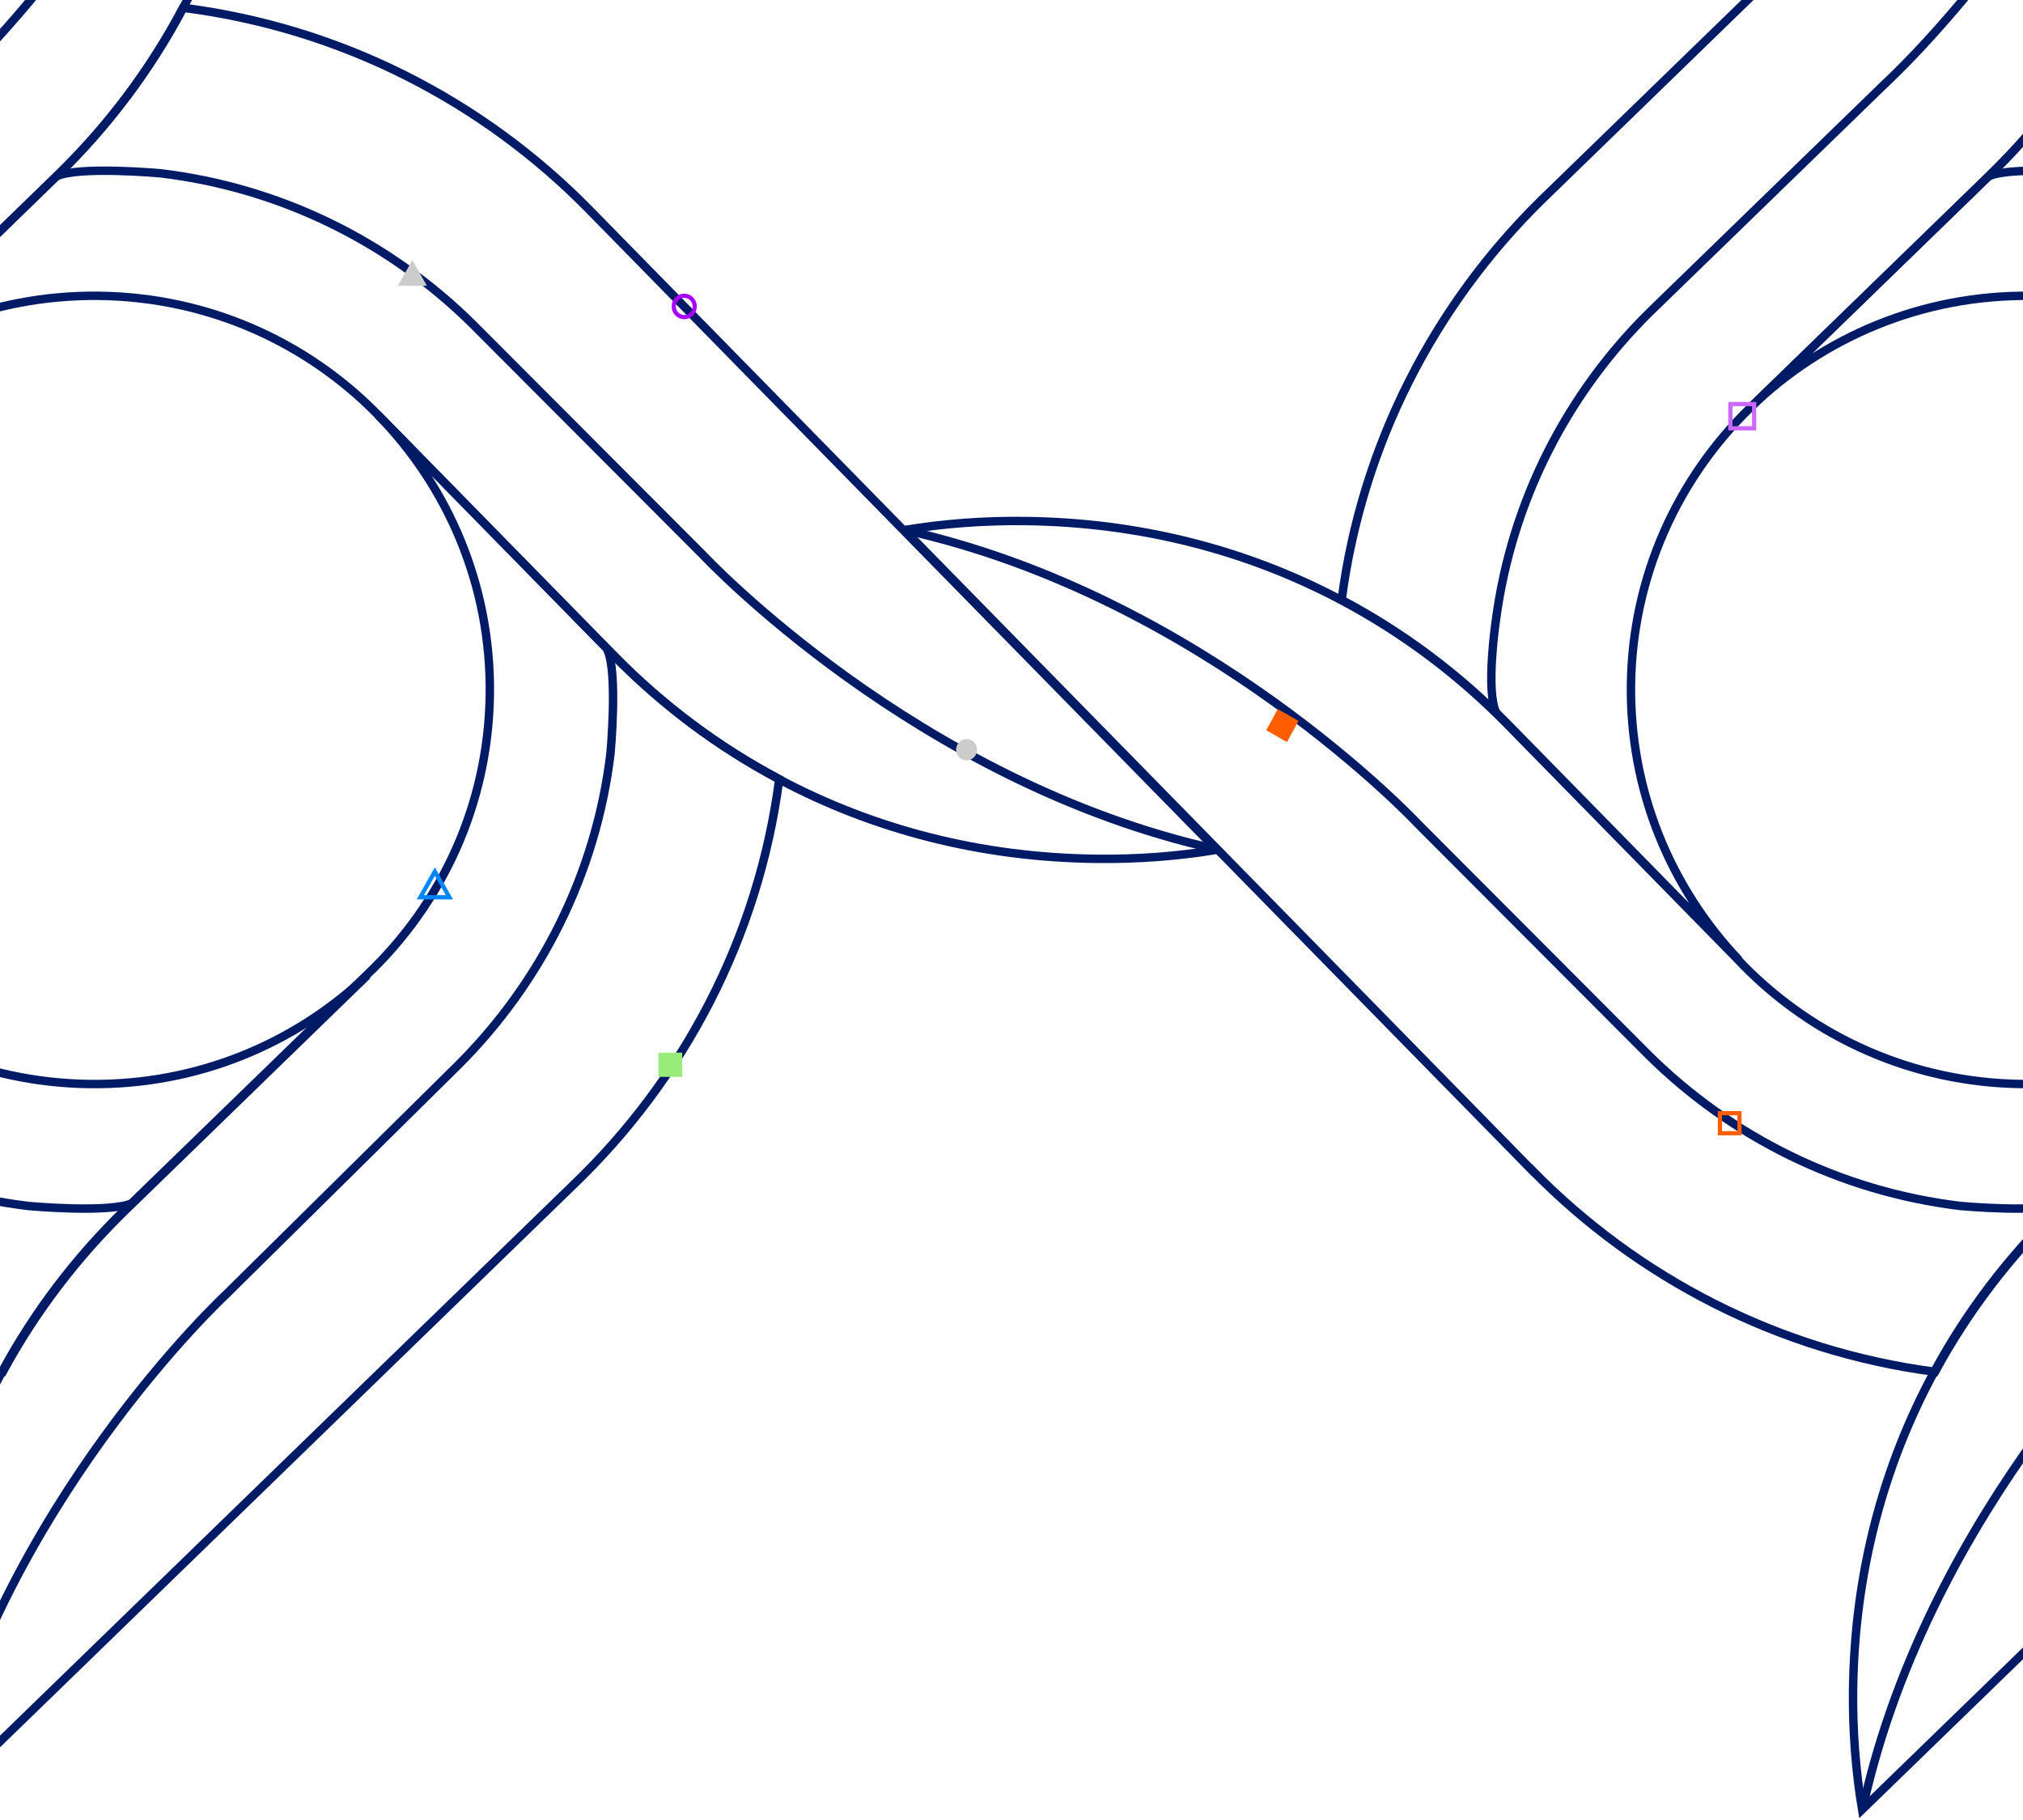
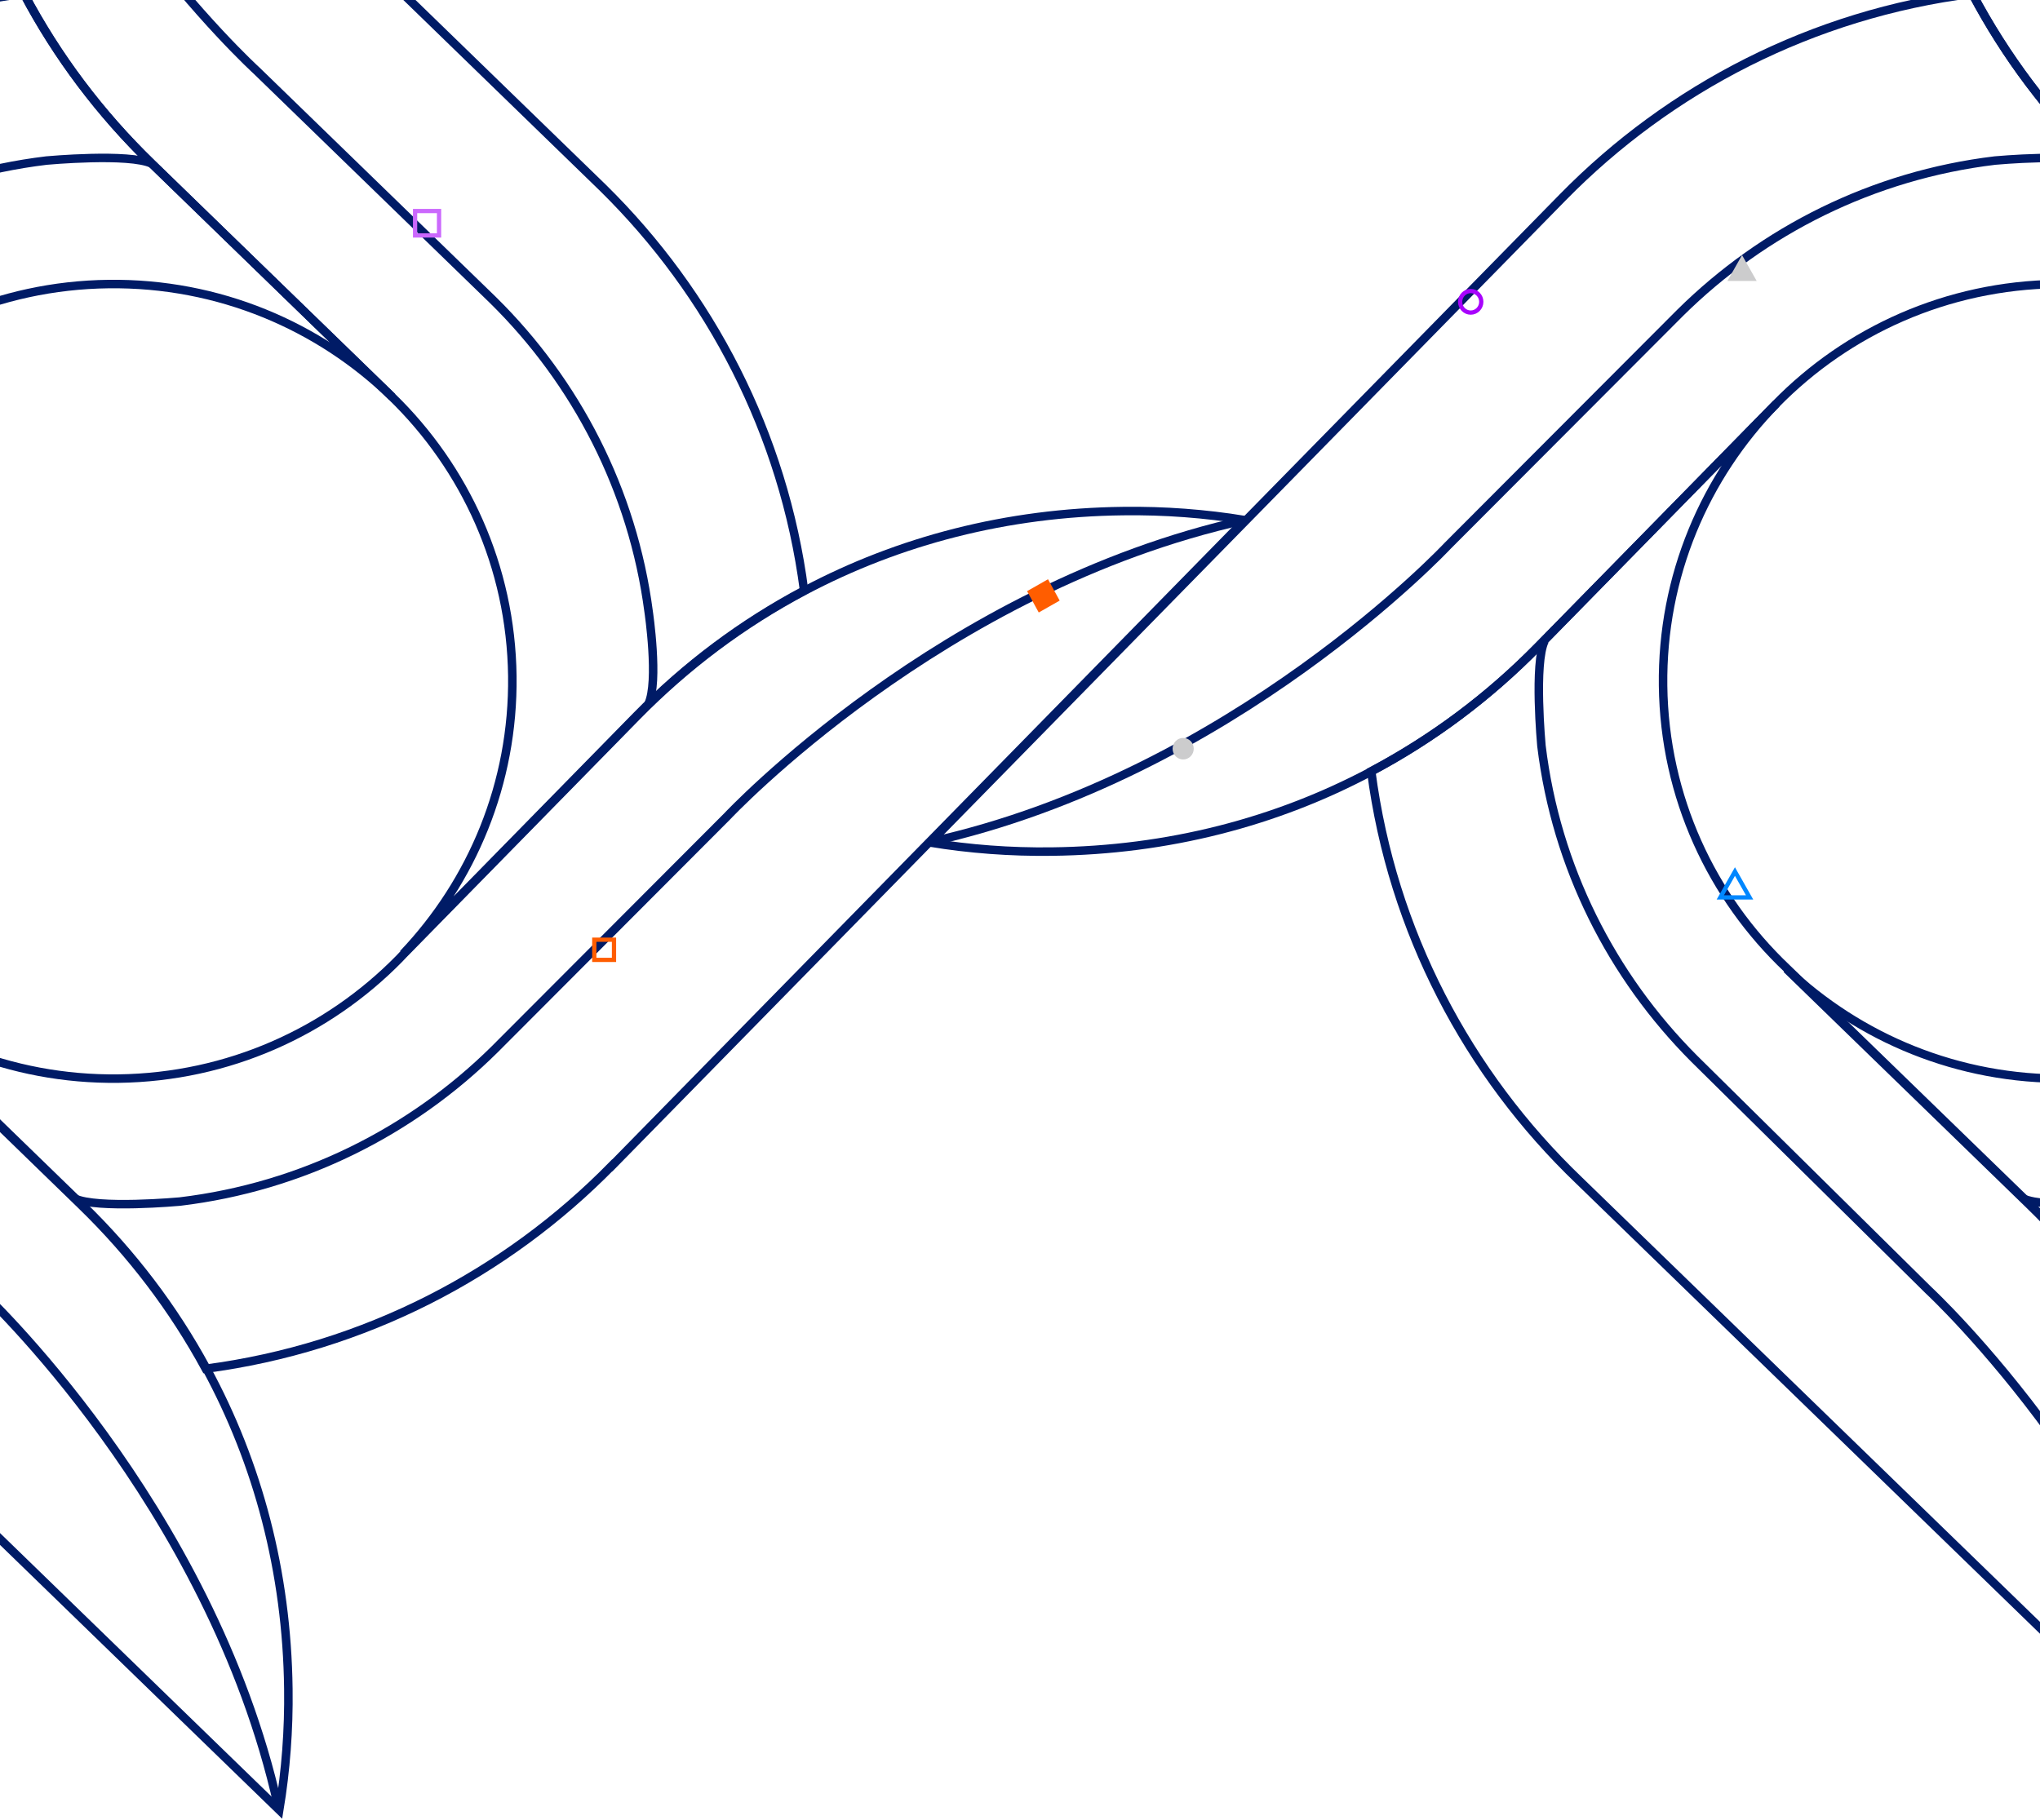
- <svg xmlns="http://www.w3.org/2000/svg" width="1440" height="1295" viewBox="0 0 1440 1295" fill="none">
-   <path d="M2 976.41C-109.996 961.673 -209.964 909.356 -284.909 832.841L-284.973 832.906L-731.6 377.232C-703.601 372.663 -674.89 370.475 -645.598 370.861C-563.476 371.826 -487.368 391.775 -420.636 427.169C-376.924 450.335 -337.221 480.13 -302.432 515.588L-137.671 683.674C-136.637 684.768 -135.602 685.862 -134.567 686.956C-84.195 738.309 -14.165 770.549 63.624 771.579C140.25 772.544 210.15 742.942 261.492 694.164L89.554 861.156C54.571 895.134 25.085 933.874 2 976.41Z" stroke="#001B66" stroke-width="6" stroke-miterlimit="10" />
-   <path d="M408.018 843.459L-49.925 1288C-54.516 1260.14 -56.714 1231.56 -56.326 1202.41C-55.292 1119.72 -34.794 1043.08 1.612 976.088C24.696 933.487 54.182 894.811 89.165 860.834L261.233 693.777C314.256 643.518 347.687 572.86 348.657 494.222C349.627 416.807 319.041 346.342 268.669 294.99L436.469 466.165C471.258 501.687 510.961 531.418 554.673 554.584C539.93 667.586 486.454 768.296 408.018 843.459Z" stroke="#001B66" stroke-width="6" stroke-miterlimit="10" />
-   <path d="M-137.412 683.482L-302.173 515.395C-336.961 479.873 -376.664 450.143 -420.376 426.976C-405.892 316.227 -354.226 217.254 -278.441 142.671L179.436 -301.871C184.027 -274.071 186.226 -245.434 185.838 -216.283C184.868 -135.586 165.34 -60.616 130.551 5.28C107.078 49.747 76.687 90.031 40.411 125.231L-129.394 290.1C-180.995 340.23 -213.455 409.923 -214.425 487.402C-215.331 563.208 -185.974 632.322 -137.412 683.482Z" stroke="#001B66" stroke-width="6" stroke-miterlimit="10" />
-   <path d="M179.5 -302C129.904 -89.125 -33.952 59.914 -33.952 59.914L-200.782 221.887C-259.431 279.61 -299.393 356.189 -310.644 441.905C-310.644 441.905 -317.951 491.391 -310.45 507.158" stroke="#001B66" stroke-width="6" stroke-miterlimit="10" />
-   <path d="M866.154 604.907C838.155 609.476 809.445 611.664 780.153 611.278C698.031 610.313 621.858 590.364 555.061 554.906C511.349 531.74 471.646 502.009 436.858 466.487L268.928 295.183C218.621 243.766 148.526 211.526 70.672 210.56C-7.182 209.595 -77.988 240.098 -129.589 290.292L40.151 125.488C76.427 90.287 106.819 49.939 130.291 5.536C243.193 19.887 343.937 72.269 419.399 149.233L866.154 604.907Z" stroke="#001B66" stroke-width="6" stroke-miterlimit="10" />
-   <path d="M866.22 604.522C651.863 557.03 500.681 395.314 500.681 395.314L336.438 230.703C277.918 172.851 200.646 133.725 114.385 123.364C114.385 123.364 55.736 117.959 39.959 125.617" stroke="#001B66" stroke-width="6" stroke-miterlimit="10" />
-   <path d="M-48.954 1284.78C-1.233 1071.46 161.265 921.003 161.265 921.003L326.672 757.55C384.804 699.312 424.119 622.411 434.53 536.566C434.53 536.566 439.962 478.199 432.267 462.498" stroke="#001B66" stroke-width="6" stroke-miterlimit="10" />
-   <path d="M-731.6 377.232C-517.242 424.723 -366.06 586.439 -366.06 586.439L-201.817 751.051C-143.297 808.903 -66.025 848.028 20.235 858.389C20.235 858.389 78.885 863.795 94.662 856.137" stroke="#001B66" stroke-width="6" stroke-miterlimit="10" />
-   <path d="M1377.38 976.41C1265.38 961.673 1165.42 909.355 1090.47 832.841L1090.41 832.906L643.781 377.232C671.78 372.663 700.49 370.475 729.782 370.861C811.904 371.826 888.012 391.775 954.744 427.169C998.456 450.335 1038.16 480.13 1072.95 515.588L1237.71 683.674C1238.74 684.768 1239.78 685.862 1240.81 686.956C1291.19 738.309 1361.22 770.549 1439 771.578C1515.63 772.544 1585.53 742.942 1636.87 694.164L1464.93 861.156C1429.95 895.134 1400.47 933.873 1377.38 976.41Z" stroke="#001B66" stroke-width="6" stroke-miterlimit="10" />
-   <path d="M1783.4 843.459L1325.46 1288C1320.87 1260.14 1318.67 1231.56 1319.05 1202.41C1320.09 1119.72 1340.59 1043.08 1376.99 976.088C1400.08 933.487 1429.56 894.811 1464.55 860.834L1636.61 693.777C1689.64 643.518 1723.07 572.86 1724.04 494.222C1725.01 416.807 1694.42 346.342 1644.05 294.99L1811.85 466.165C1846.64 501.687 1886.34 531.418 1930.05 554.584C1915.25 667.586 1861.77 768.296 1783.4 843.459Z" stroke="#001B66" stroke-width="6" stroke-miterlimit="10" />
-   <path d="M1237.97 683.482L1073.21 515.395C1038.42 479.873 998.716 450.143 955.003 426.976C969.488 316.227 1021.15 217.254 1096.94 142.671L1554.82 -301.871C1559.41 -274.071 1561.61 -245.434 1561.22 -216.283C1560.25 -135.586 1540.72 -60.616 1505.93 5.28C1482.46 49.747 1452.07 90.031 1415.79 125.231L1245.99 290.1C1194.39 340.23 1161.92 409.923 1160.95 487.402C1160.05 563.208 1189.41 632.322 1237.97 683.482Z" stroke="#001B66" stroke-width="6" stroke-miterlimit="10" />
-   <path d="M1554.88 -302C1505.22 -89.125 1341.43 59.914 1341.43 59.914L1174.6 221.887C1115.95 279.61 1075.99 356.189 1064.74 441.905C1064.74 441.905 1057.43 491.391 1064.93 507.158" stroke="#001B66" stroke-width="6" stroke-miterlimit="10" />
-   <path d="M2241.47 604.907C2213.47 609.476 2184.76 611.664 2155.47 611.278C2073.35 610.313 1997.17 590.364 1930.38 554.906C1886.67 531.74 1846.96 502.009 1812.17 466.487L1644.24 295.183C1593.94 243.766 1523.84 211.526 1445.99 210.561C1368.13 209.595 1297.33 240.098 1245.73 290.292L1415.47 125.488C1451.74 90.287 1482.13 49.939 1505.61 5.536C1618.51 19.887 1719.25 72.269 1794.72 149.233L2241.47 604.907Z" stroke="#001B66" stroke-width="6" stroke-miterlimit="10" />
-   <path d="M2241.6 604.522C2027.24 557.03 1876.06 395.314 1876.06 395.314L1711.82 230.703C1653.3 172.851 1576.03 133.725 1489.77 123.364C1489.77 123.364 1431.12 117.959 1415.34 125.617" stroke="#001B66" stroke-width="6" stroke-miterlimit="10" />
-   <path d="M1326.43 1284.78C1374.15 1071.46 1536.65 921.002 1536.65 921.002L1702.05 757.549C1760.18 699.311 1799.5 622.411 1809.91 536.566C1809.91 536.566 1815.34 478.199 1807.65 462.497" stroke="#001B66" stroke-width="6" stroke-miterlimit="10" />
-   <path d="M643.781 377.232C858.138 424.723 1009.32 586.439 1009.32 586.439L1173.56 751.051C1232.08 808.903 1309.36 848.028 1395.62 858.389C1395.62 858.389 1454.27 863.795 1470.04 856.137" stroke="#001B66" stroke-width="6" stroke-miterlimit="10" />
-   <rect x="468.673" y="749.235" width="16.912" height="17.248" fill="#99EC79" />
-   <rect width="16.992" height="17.169" transform="matrix(0.869567 0.493815 -0.479211 0.8777 909.532 504.722)" fill="#FF5D00" />
-   <rect x="1224.27" y="792.333" width="13.912" height="14.248" stroke="#FF5D00" stroke-width="3" />
-   <rect x="1231.71" y="287.602" width="16.912" height="17.248" stroke="#CB68FD" stroke-width="3" />
-   <path d="M293.523 185.129L303.861 203.392H283.184L293.523 185.129Z" fill="#CCCCCD" />
-   <path d="M309.533 620.384L319.871 638.646H299.195L309.533 620.384Z" stroke="#0087FF" stroke-width="3" />
-   <ellipse cx="688.03" cy="533.637" rx="7.461" ry="7.609" fill="#CCCCCD" />
-   <ellipse cx="487.056" cy="218.103" rx="7.461" ry="7.609" stroke="#A803FC" stroke-width="3" />
+ <svg xmlns="http://www.w3.org/2000/svg" width="1440" height="1285" viewBox="0 0 1440 1285" fill="none">
+   <path d="M1520.6 966.41C1632.6 951.673 1732.56 899.356 1807.51 822.841L1807.57 822.906L2254.2 367.232C2226.2 362.663 2197.49 360.475 2168.2 360.861C2086.08 361.826 2009.97 381.775 1943.24 417.169C1899.52 440.335 1859.82 470.13 1825.03 505.588L1660.27 673.674C1659.24 674.768 1658.2 675.862 1657.17 676.956C1606.8 728.309 1536.77 760.549 1458.98 761.579C1382.35 762.544 1312.45 732.942 1261.11 684.164L1433.05 851.156C1468.03 885.134 1497.52 923.874 1520.6 966.41Z" stroke="#001B66" stroke-width="6" stroke-miterlimit="10" />
+   <path d="M1114.58 833.459L1572.52 1278C1577.12 1250.14 1579.31 1221.56 1578.93 1192.41C1577.89 1109.72 1557.39 1033.08 1520.99 966.088C1497.9 923.487 1468.42 884.811 1433.44 850.834L1261.37 683.777C1208.34 633.518 1174.91 562.86 1173.94 484.222C1172.97 406.807 1203.56 336.342 1253.93 284.99L1086.13 456.165C1051.34 491.687 1011.64 521.418 967.927 544.584C982.67 657.586 1036.15 758.296 1114.58 833.459Z" stroke="#001B66" stroke-width="6" stroke-miterlimit="10" />
+   <path d="M1660.01 673.482L1824.77 505.395C1859.56 469.873 1899.26 440.143 1942.98 416.976C1928.49 306.227 1876.83 207.254 1801.04 132.671L1343.16 -311.871C1338.57 -284.071 1336.37 -255.434 1336.76 -226.283C1337.73 -145.586 1357.26 -70.616 1392.05 -4.72C1415.52 39.747 1445.91 80.031 1482.19 115.231L1651.99 280.1C1703.59 330.23 1736.06 399.923 1737.03 477.402C1737.93 553.208 1708.57 622.322 1660.01 673.482Z" stroke="#001B66" stroke-width="6" stroke-miterlimit="10" />
+   <path d="M1343.1 -312C1392.7 -99.125 1556.55 49.914 1556.55 49.914L1723.38 211.887C1782.03 269.61 1821.99 346.189 1833.24 431.905C1833.24 431.905 1840.55 481.391 1833.05 497.158" stroke="#001B66" stroke-width="6" stroke-miterlimit="10" />
+   <path d="M656.445 594.907C684.444 599.476 713.154 601.664 742.447 601.278C824.569 600.313 900.741 580.364 967.538 544.906C1011.25 521.74 1050.95 492.009 1085.74 456.487L1253.67 285.183C1303.98 233.766 1374.07 201.526 1451.93 200.56C1529.78 199.595 1600.59 230.098 1652.19 280.292L1482.45 115.488C1446.17 80.287 1415.78 39.939 1392.31 -4.464C1279.41 9.887 1178.66 62.269 1103.2 139.233L656.445 594.907Z" stroke="#001B66" stroke-width="6" stroke-miterlimit="10" />
+   <path d="M656.38 594.522C870.737 547.03 1021.92 385.314 1021.92 385.314L1186.16 220.703C1244.68 162.851 1321.95 123.725 1408.21 113.364C1408.21 113.364 1466.86 107.959 1482.64 115.617" stroke="#001B66" stroke-width="6" stroke-miterlimit="10" />
+   <path d="M1571.55 1274.78C1523.83 1061.46 1361.34 911.003 1361.34 911.003L1195.93 747.55C1137.8 689.312 1098.48 612.411 1088.07 526.566C1088.07 526.566 1082.64 468.199 1090.33 452.498" stroke="#001B66" stroke-width="6" stroke-miterlimit="10" />
+   <path d="M2254.2 367.232C2039.84 414.723 1888.66 576.439 1888.66 576.439L1724.42 741.051C1665.9 798.903 1588.62 838.028 1502.36 848.389C1502.36 848.389 1443.72 853.795 1427.94 846.137" stroke="#001B66" stroke-width="6" stroke-miterlimit="10" />
+   <path d="M145.219 966.41C257.215 951.673 357.184 899.355 432.128 822.841L432.193 822.906L878.819 367.232C850.82 362.663 822.11 360.475 792.818 360.861C710.696 361.826 634.588 381.775 567.856 417.169C524.144 440.335 484.441 470.13 449.652 505.588L284.891 673.674C283.856 674.768 282.822 675.862 281.787 676.956C231.415 728.309 161.385 760.549 83.596 761.578C6.97 762.544 -62.931 732.942 -114.273 684.164L57.666 851.156C92.648 885.134 122.135 923.873 145.219 966.41Z" stroke="#001B66" stroke-width="6" stroke-miterlimit="10" />
+   <path d="M-260.799 833.459L197.143 1278C201.734 1250.14 203.933 1221.56 203.545 1192.41C202.511 1109.72 182.012 1033.08 145.607 966.088C122.523 923.487 93.036 884.811 58.054 850.834L-114.014 683.777C-167.038 633.518 -200.468 562.86 -201.438 484.222C-202.408 406.807 -171.823 336.342 -121.45 284.99L-289.251 456.165C-324.039 491.687 -363.742 521.418 -407.454 544.584C-392.646 657.586 -339.17 758.296 -260.799 833.459Z" stroke="#001B66" stroke-width="6" stroke-miterlimit="10" />
+   <path d="M284.632 673.482L449.393 505.395C484.182 469.873 523.885 440.143 567.597 416.976C553.112 306.227 501.447 207.254 425.662 132.671L-32.216 -311.871C-36.807 -284.071 -39.006 -255.434 -38.618 -226.283C-37.648 -145.586 -18.119 -70.616 16.669 -4.72C40.142 39.747 70.533 80.031 106.809 115.231L276.614 280.1C328.215 330.23 360.676 399.923 361.645 477.402C362.551 553.208 333.194 622.322 284.632 673.482Z" stroke="#001B66" stroke-width="6" stroke-miterlimit="10" />
+   <path d="M-32.281 -312C17.381 -99.125 181.172 49.914 181.172 49.914L348.002 211.887C406.651 269.61 446.612 346.189 457.864 431.905C457.864 431.905 465.171 481.391 457.67 497.158" stroke="#001B66" stroke-width="6" stroke-miterlimit="10" />
+   <path d="M-718.871 594.907C-690.872 599.476 -662.161 601.664 -632.869 601.278C-550.747 600.313 -474.574 580.364 -407.778 544.906C-364.065 521.74 -324.363 492.009 -289.574 456.487L-121.645 285.183C-71.337 233.766 -1.242 201.526 76.612 200.561C154.466 199.595 225.272 230.098 276.873 280.292L107.133 115.488C70.857 80.287 40.465 39.939 16.993 -4.464C-95.909 9.887 -196.653 62.269 -272.115 139.233L-718.871 594.907Z" stroke="#001B66" stroke-width="6" stroke-miterlimit="10" />
+   <path d="M-719 594.522C-504.643 547.03 -353.461 385.314 -353.461 385.314L-189.217 220.703C-130.698 162.851 -53.425 123.725 32.835 113.364C32.835 113.364 91.484 107.959 107.262 115.617" stroke="#001B66" stroke-width="6" stroke-miterlimit="10" />
+   <path d="M196.174 1274.78C148.453 1061.46 -14.045 911.002 -14.045 911.002L-179.452 747.549C-237.584 689.311 -276.899 612.411 -287.31 526.566C-287.31 526.566 -292.742 468.199 -285.047 452.497" stroke="#001B66" stroke-width="6" stroke-miterlimit="10" />
+   <path d="M878.819 367.232C664.462 414.723 513.28 576.439 513.28 576.439L349.037 741.051C290.517 798.903 213.244 838.028 126.984 848.389C126.984 848.389 68.335 853.795 52.557 846.137" stroke="#001B66" stroke-width="6" stroke-miterlimit="10" />
+   <rect width="16.992" height="17.169" transform="matrix(-0.869567 0.493815 0.479211 0.8777 739.776 409)" fill="#FF5D00" />
+   <rect x="-1.5" y="1.5" width="13.912" height="14.248" transform="matrix(-1 0 0 1 431.912 662)" stroke="#FF5D00" stroke-width="3" />
+   <rect width="16.912" height="17.248" transform="matrix(-1 0 0 1 309.912 149)" stroke="#CB68FD" stroke-width="3" />
+   <path d="M1229.68 180.129L1219.34 198.392H1240.02L1229.68 180.129Z" fill="#CCCCCD" />
+   <path d="M1224.67 615.384L1214.33 633.646H1235.01L1224.67 615.384Z" stroke="#0087FF" stroke-width="3" />
+   <ellipse rx="7.461" ry="7.609" transform="matrix(-1 0 0 1 835.176 528.637)" fill="#CCCCCD" />
+   <ellipse rx="7.461" ry="7.609" transform="matrix(-1 0 0 1 1038.15 213.103)" stroke="#A803FC" stroke-width="3" />
</svg>
